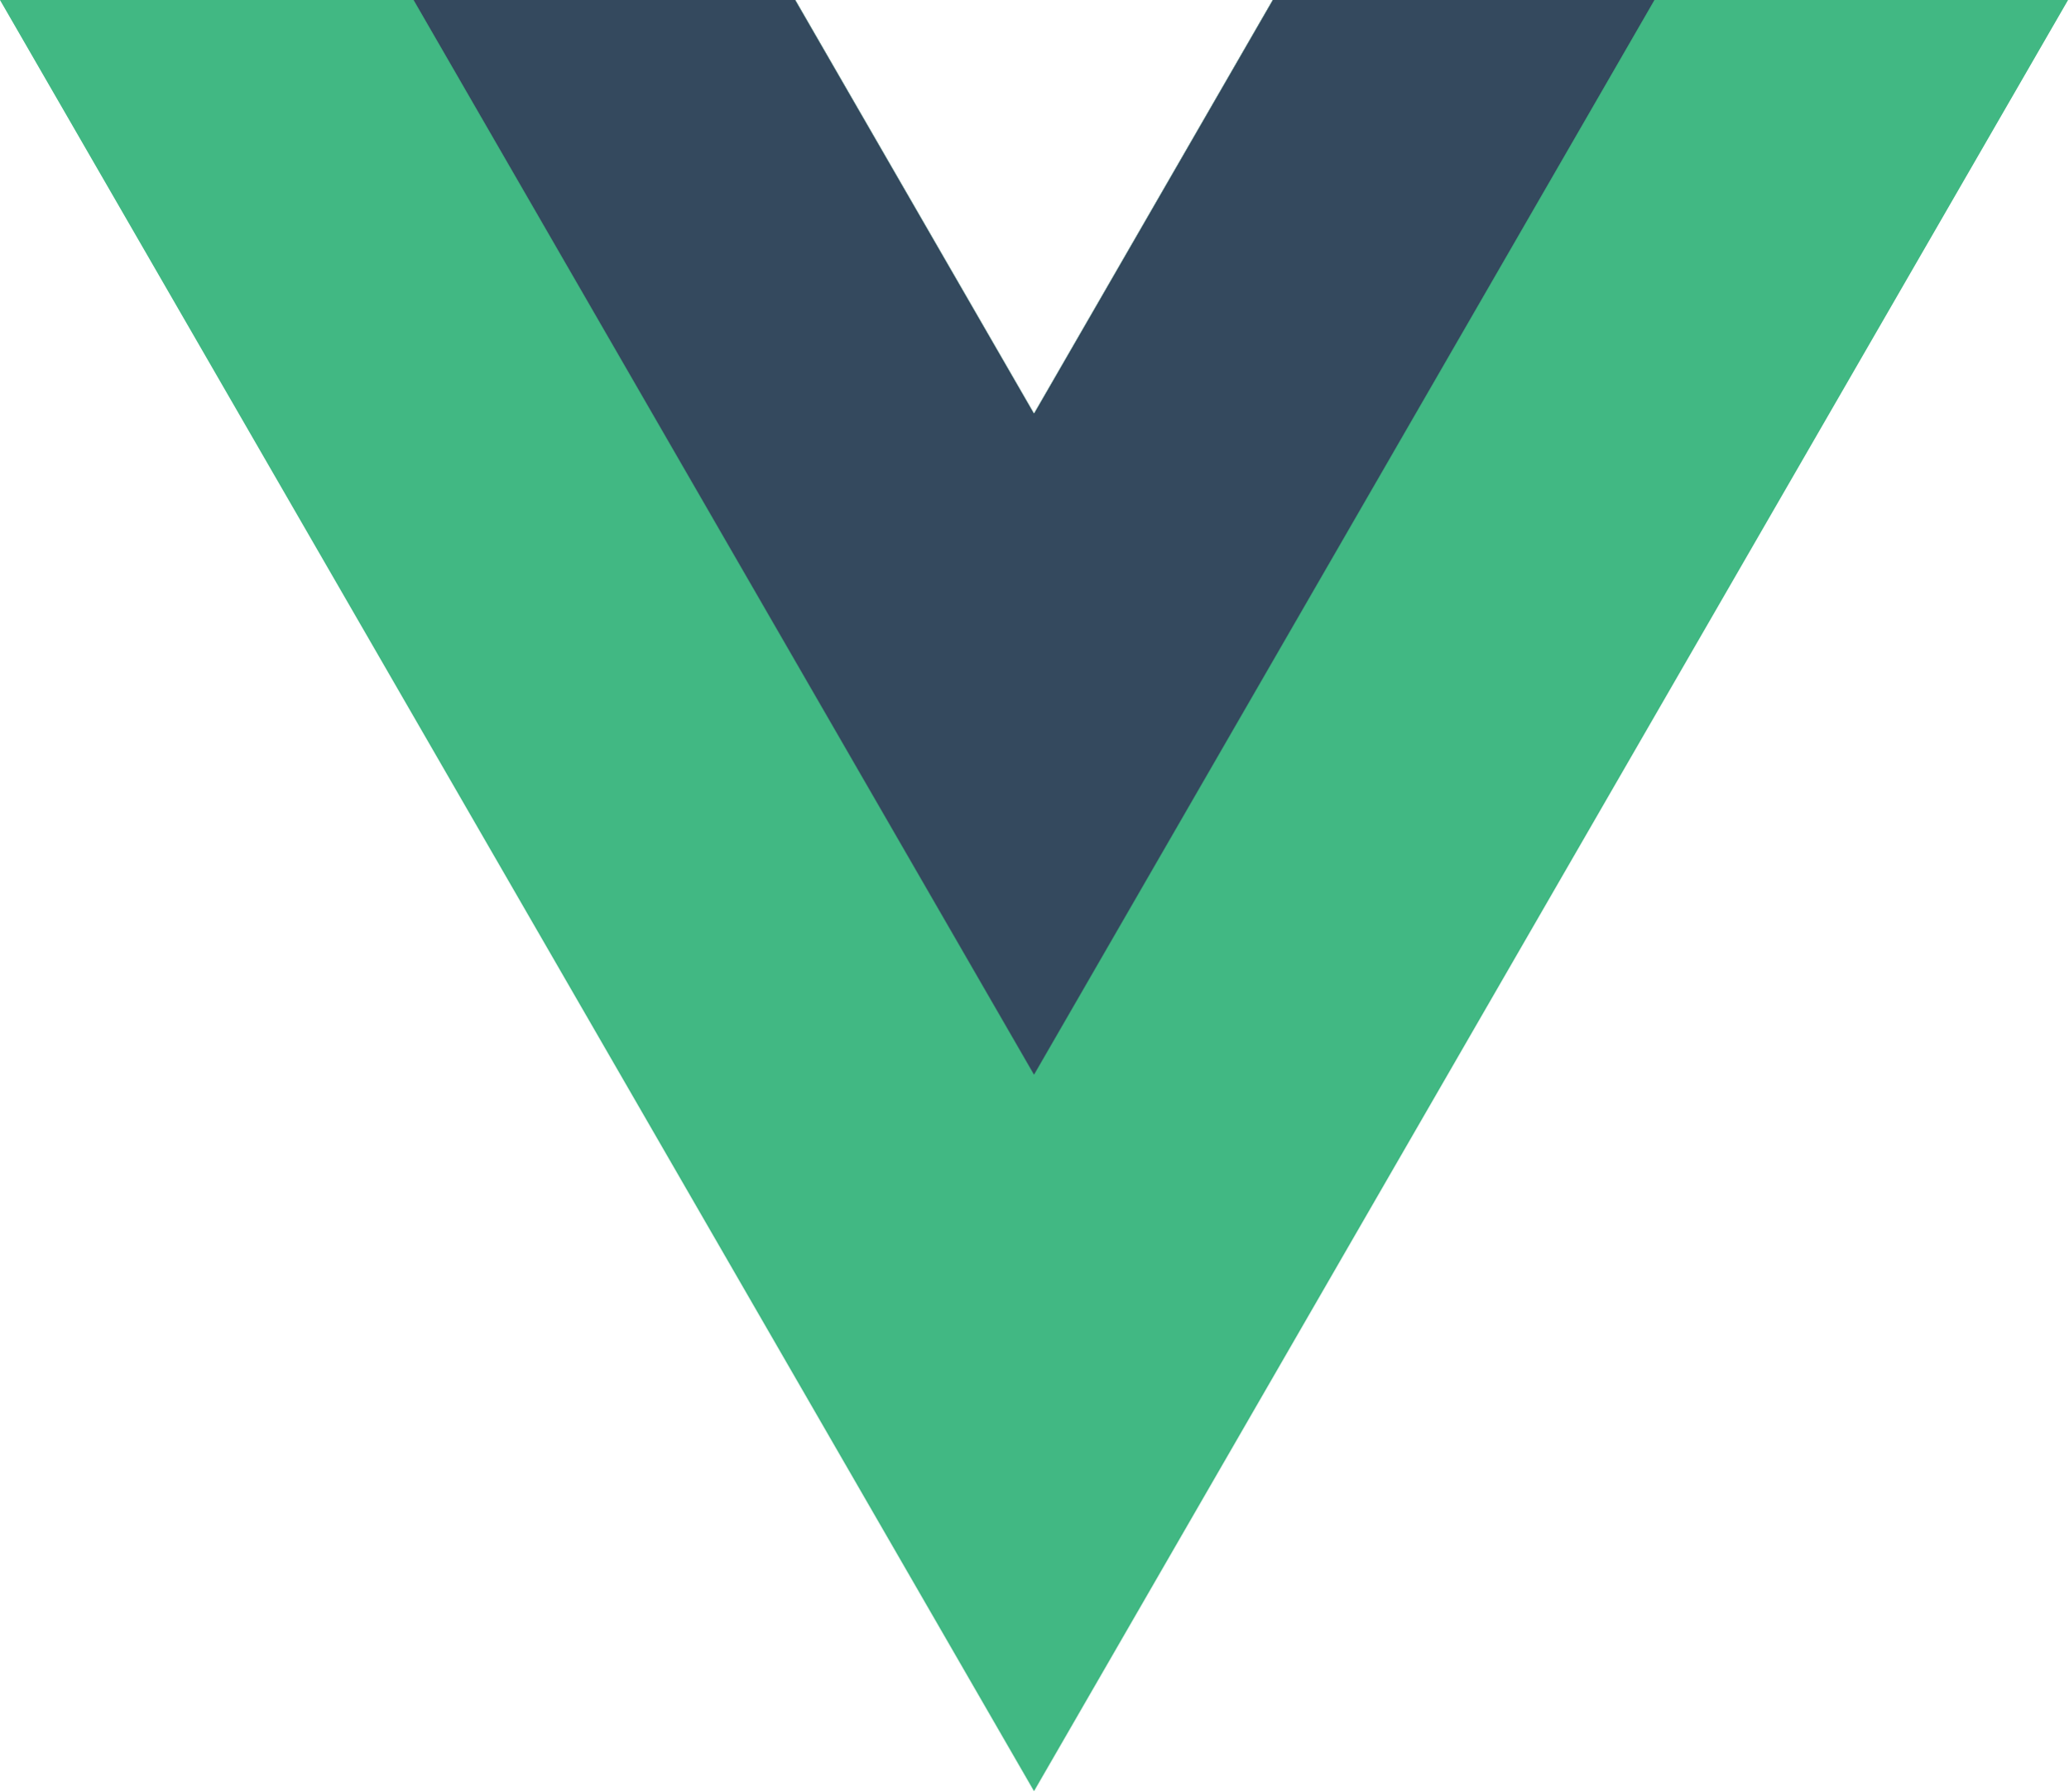
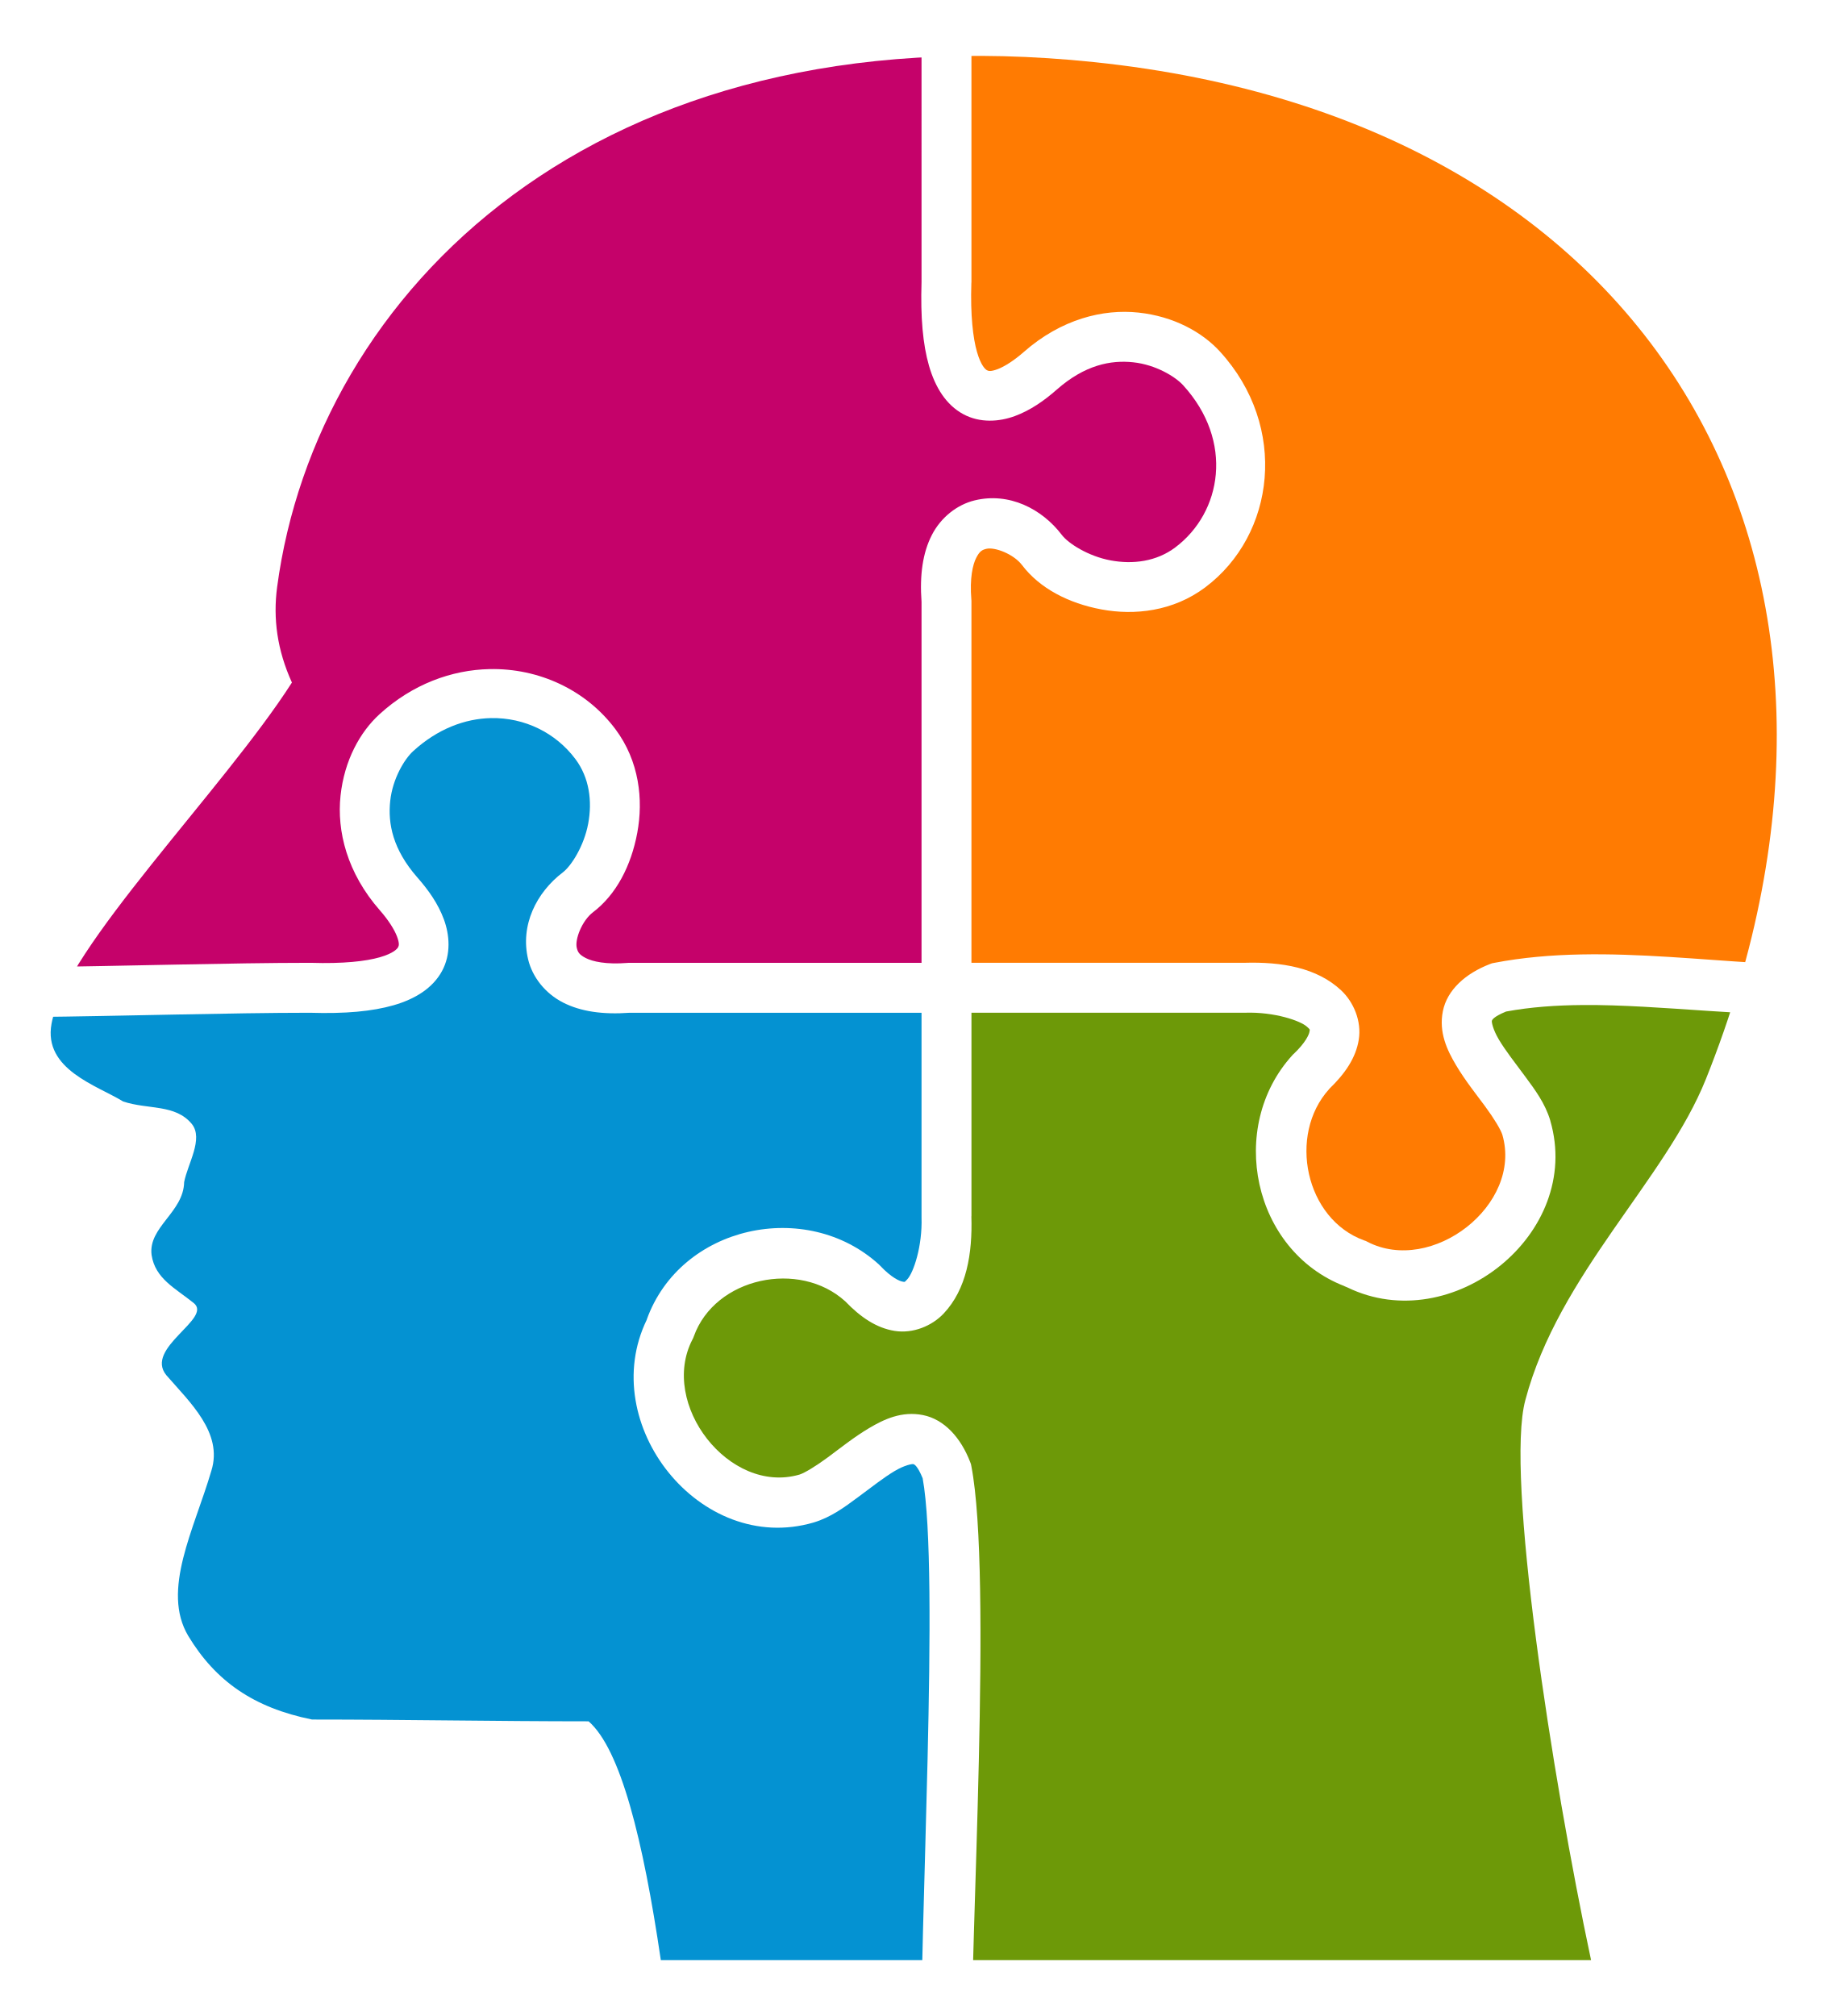
- <svg xmlns="http://www.w3.org/2000/svg" viewBox="0 0 261.76 226.69">
-   <path d="M161.096.001l-30.225 52.351L100.647.001H-.005l130.877 226.688L261.749.001z" fill="#41b883" />
-   <path d="M161.096.001l-30.225 52.351L100.647.001H52.346l78.526 136.01L209.398.001z" fill="#34495e" />
+ <svg xmlns="http://www.w3.org/2000/svg" version="1.1" id="Layer_1" x="0px" y="0px" viewBox="0 0 1535.557 1693.909" enable-background="new 0 0 1535.557 1693.909" xml:space="preserve">
+   <defs id="defs7">
+     <clipPath clipPathUnits="userSpaceOnUse" id="clipPath828">
+       <path id="path830" d="m 555.27,1646.955 c 260.722,0 521.443,0 781.672,0 -32.843,-154.351 -72.15,-408.273 -55.23,-470.509 27.867,-105.553 117.921,-185.216 151.761,-269.858 172.155,-430.179 -38.201,-804.688 -513.982,-854.383 -420.114,-43.881 -653.793,194.675 -686.636,441.132 -3.481,26.388 0,52.776 12.442,80.161 -57.715,90.119 -190.57,223.055 -202.01,286.786 -6.968,38.337 38.311,51.78 60.206,65.224 20.899,6.971 43.785,1.99 57.715,18.92 9.951,12.447 -3.481,33.359 -6.47,48.794 -0.498,25.392 -30.346,37.84 -27.363,61.24 2.989,19.916 19.903,27.883 35.328,40.33 16.421,12.944 -41.798,37.839 -22.892,60.743 19.404,22.404 47.77,48.295 37.813,80.16 -14.429,49.291 -42.296,100.573 -19.404,138.911 22.892,37.84 54.732,60.244 103.991,70.2 77.12,0 154.744,1.504 232.362,1.504 26.865,23.401 45.771,99.079 60.705,200.646 z" />
+     </clipPath>
+   </defs>
+   <g id="g1076" clip-path="url(#clipPath828)">
+     <path id="path12083" d="m 27.77,25.243 1.311,787.319 c 72.32,-0.748 165.521,-3.57 231.352,-3.57 h 0.656 c 27.228,0.879 46.396,-1.302 58.057,-4.662 11.66,-3.359 14.673,-7.172 15.37,-8.45 0.697,-1.277 1.268,-3.089 -0.874,-8.887 -2.143,-5.799 -7.282,-13.965 -14.35,-21.999 -27.77,-31.561 -36.321,-66.808 -33.144,-96.444 3.176,-29.639 16.346,-53.434 32.634,-68.328 27.686,-25.314 60.711,-37.393 92.732,-38.026 41.168,-0.814 80.738,17.293 105.552,50.409 20.152,26.897 23.596,59.363 18.429,87.122 -5.167,27.759 -17.685,51.936 -37.151,66.724 -9.387,7.132 -15.397,22.967 -13.695,29.939 0.851,3.486 1.903,5.699 7.576,8.596 5.673,2.897 16.911,5.571 35.183,4.08 l 0.874,-0.066 H 774.349 V 505.678 c -1.643,-22.65 1.017,-41.175 8.596,-56.015 7.773,-15.223 21.549,-25.687 35.985,-29.21 28.873,-7.048 56.565,6.964 73.353,29.065 5.403,7.112 22.129,17.843 40.94,21.344 18.81,3.501 38.51,0.954 54.268,-10.854 39.196,-29.367 49.607,-89.356 6.629,-136.365 -6.595,-7.213 -22.941,-17.201 -41.885,-19.231 -18.944,-2.03 -40.712,2.236 -64.248,22.946 -10.633,9.356 -22.127,17.393 -35.183,22.217 -13.057,4.824 -29.339,6.084 -43.559,-1.675 -14.221,-7.759 -23.388,-22.389 -28.628,-40.576 -5.199,-18.044 -7.178,-40.737 -6.264,-70.366 l -0.007,-211.714 z" style="color:#000000;fill:#c5026a;stroke-width:3.502" />
+     <path id="path12081" d="M 816.284,25.68 V 237.292 l -0.066,0.364 c -0.879,27.228 1.375,46.396 4.735,58.057 3.359,11.66 7.099,14.673 8.377,15.37 1.277,0.698 3.088,1.268 8.887,-0.874 5.799,-2.143 13.965,-7.355 21.999,-14.423 31.561,-27.769 66.808,-36.321 96.444,-33.144 29.639,3.176 53.508,16.418 68.401,32.707 57.861,63.282 46.487,154.102 -12.384,198.211 -26.896,20.152 -59.363,23.669 -87.122,18.502 -27.759,-5.167 -51.936,-17.758 -66.724,-37.224 -7.131,-9.387 -23.039,-15.397 -30.012,-13.695 -3.486,0.851 -5.626,1.903 -8.523,7.576 -2.897,5.673 -5.571,16.911 -4.079,35.183 l 0.066,0.874 v 304.197 h 229.167 c 31.476,-0.953 61.243,4.054 81.659,23.31 10.287,9.704 17.142,25.679 14.642,41.304 -2.429,15.175 -11.397,28.429 -24.84,41.374 -0.026,0.053 -0.026,0.106 -0.066,0.144 -34.873,38.506 -20.116,109.397 29.575,127.186 l 1.312,0.438 1.239,0.655 c 54.128,28.038 130.639,-30.93 113.417,-89.962 -1.312,-4.21 -6.977,-13.695 -14.569,-23.966 -7.649,-10.349 -16.828,-21.82 -24.33,-34.456 -7.502,-12.635 -14.641,-27.53 -11.072,-45.38 3.569,-17.853 19.04,-31.685 39.483,-39.553 l 1.748,-0.656 1.821,-0.364 c 95.442,-18.392 201.051,4.595 288.11,1.384 0.167,-261.583 -0.164,-523.604 0,-785.188 -242.432,0.04 -484.848,0.437 -727.295,0.437 z" style="color:#000000;fill:#ff7b02;stroke-width:3.502" />
+     <path id="path12079" d="m 412.599,603.363 c -21.884,0.443 -44.922,9.023 -65.488,27.827 -7.213,6.595 -17.201,22.94 -19.231,41.885 -2.03,18.944 2.164,40.712 22.873,64.248 9.356,10.633 17.393,22.055 22.217,35.113 4.824,13.056 6.157,29.34 -1.603,43.559 -7.759,14.221 -22.389,23.388 -40.576,28.628 -18.045,5.199 -40.737,7.251 -70.366,6.337 h -0.656 c -64.63,0 -159.041,2.824 -232.002,3.57 V 1726.556 H 774.341 c -2.166,-96.794 15.46,-405.672 0.947,-484.492 -4.504,-10.915 -7.14,-11.713 -7.94,-11.874 -0.854,-0.169 -6.806,0.6 -15.734,5.901 -8.929,5.301 -19.689,13.795 -30.886,22.071 -11.197,8.276 -22.439,16.681 -36.93,21.052 h -0.146 l -0.073,0.066 c -95.218,27.779 -182.698,-82.853 -140.08,-170.455 h -0.073 c 28.385,-79.285 134.061,-101.921 195.077,-46.403 l 0.583,0.582 0.583,0.582 c 9.515,10.092 16.404,12.899 18.648,13.258 2.244,0.359 1.529,0.737 4.079,-1.967 5.101,-5.408 12.766,-27.519 11.947,-52.156 V 850.961 H 529.076 c -22.616,1.632 -41.119,-1.026 -55.945,-8.596 -15.224,-7.774 -25.759,-21.548 -29.283,-35.985 -7.048,-28.872 6.964,-56.565 29.065,-73.353 7.112,-5.403 17.842,-22.202 21.343,-41.01 3.501,-18.81 1.028,-38.51 -10.781,-54.268 -16.519,-22.047 -42.74,-34.949 -70.877,-34.382 z" style="color:#000000;fill:#0492d2;stroke-width:3.502" />
+     <path id="rect11854" d="m 1329.554,844.464 c -22.003,0.169 -43.437,1.661 -64.031,5.464 -10.921,4.505 -11.786,7.139 -11.947,7.94 -0.171,0.854 0.672,6.806 5.973,15.734 5.301,8.929 13.796,19.762 22.072,30.959 8.276,11.197 16.68,22.439 21.052,36.93 v 0.139 c 27.772,95.194 -82.79,182.698 -170.382,140.15 -0.908,-0.324 -1.729,-0.748 -2.622,-1.092 v -0.066 c -77.075,-29.801 -98.647,-133.595 -43.773,-193.932 l 0.51,-0.582 0.582,-0.51 c 10.092,-9.514 12.972,-16.404 13.331,-18.648 0.359,-2.243 0.737,-1.601 -1.967,-4.152 -5.407,-5.101 -27.519,-12.693 -52.156,-11.874 H 816.301 v 171.037 h -0.066 c 0.964,31.504 -4.039,61.3 -23.31,81.733 -9.704,10.287 -25.606,17.069 -41.231,14.569 -15.192,-2.432 -28.488,-11.373 -41.448,-24.84 -38.478,-35.012 -109.45,-20.24 -127.26,29.502 l -0.51,1.31 -0.656,1.312 c -28.003,54.058 30.859,130.454 89.815,113.491 0.021,0 0.054,-0.066 0.073,-0.066 h 0.146 c 4.229,-1.334 13.652,-6.999 23.893,-14.569 10.349,-7.649 21.82,-16.901 34.455,-24.402 12.635,-7.502 27.53,-14.569 45.38,-11 17.852,3.569 31.758,18.967 39.627,39.41 l 0.655,1.748 0.364,1.821 c 17.743,92.077 -1.151,404.201 0.291,494.576 242.353,0.427 484.707,-0.467 727.06,0 V 852.46 c -70.639,2.918 -148.013,-8.522 -214.023,-8.013 z" style="color:#000000;fill:#6d9908;stroke-width:3.502" />
+   </g>
</svg>
